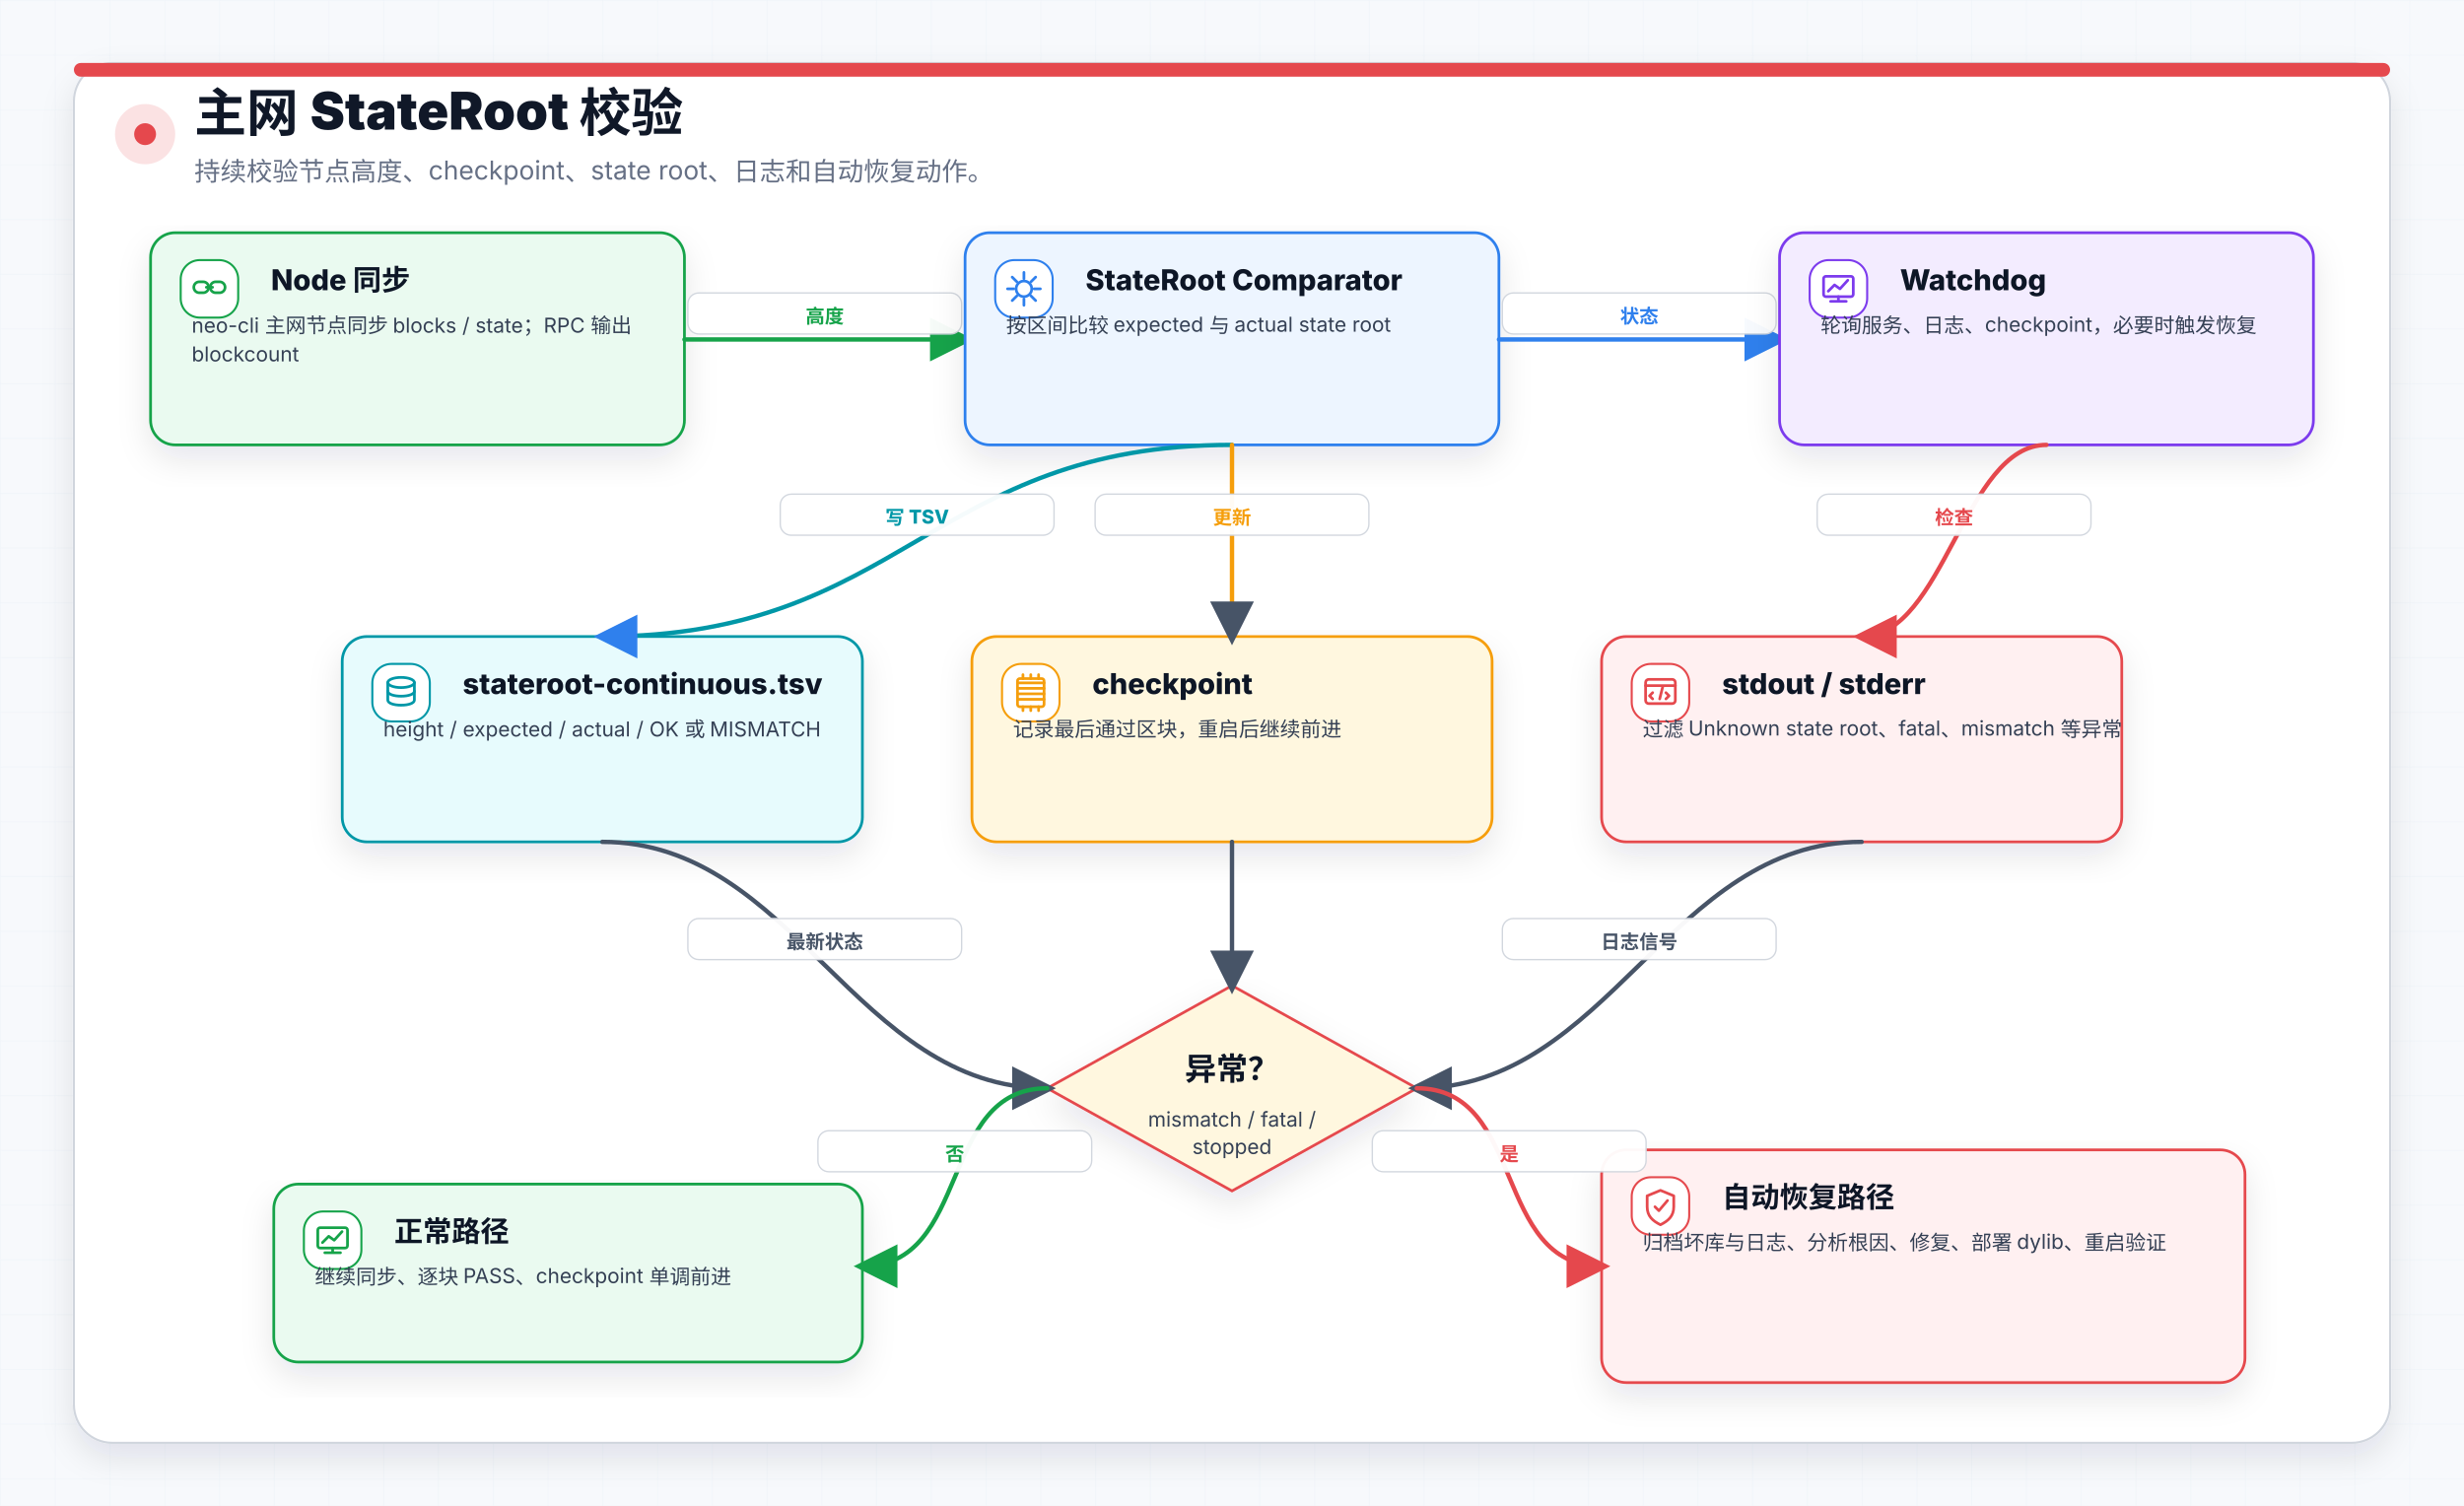
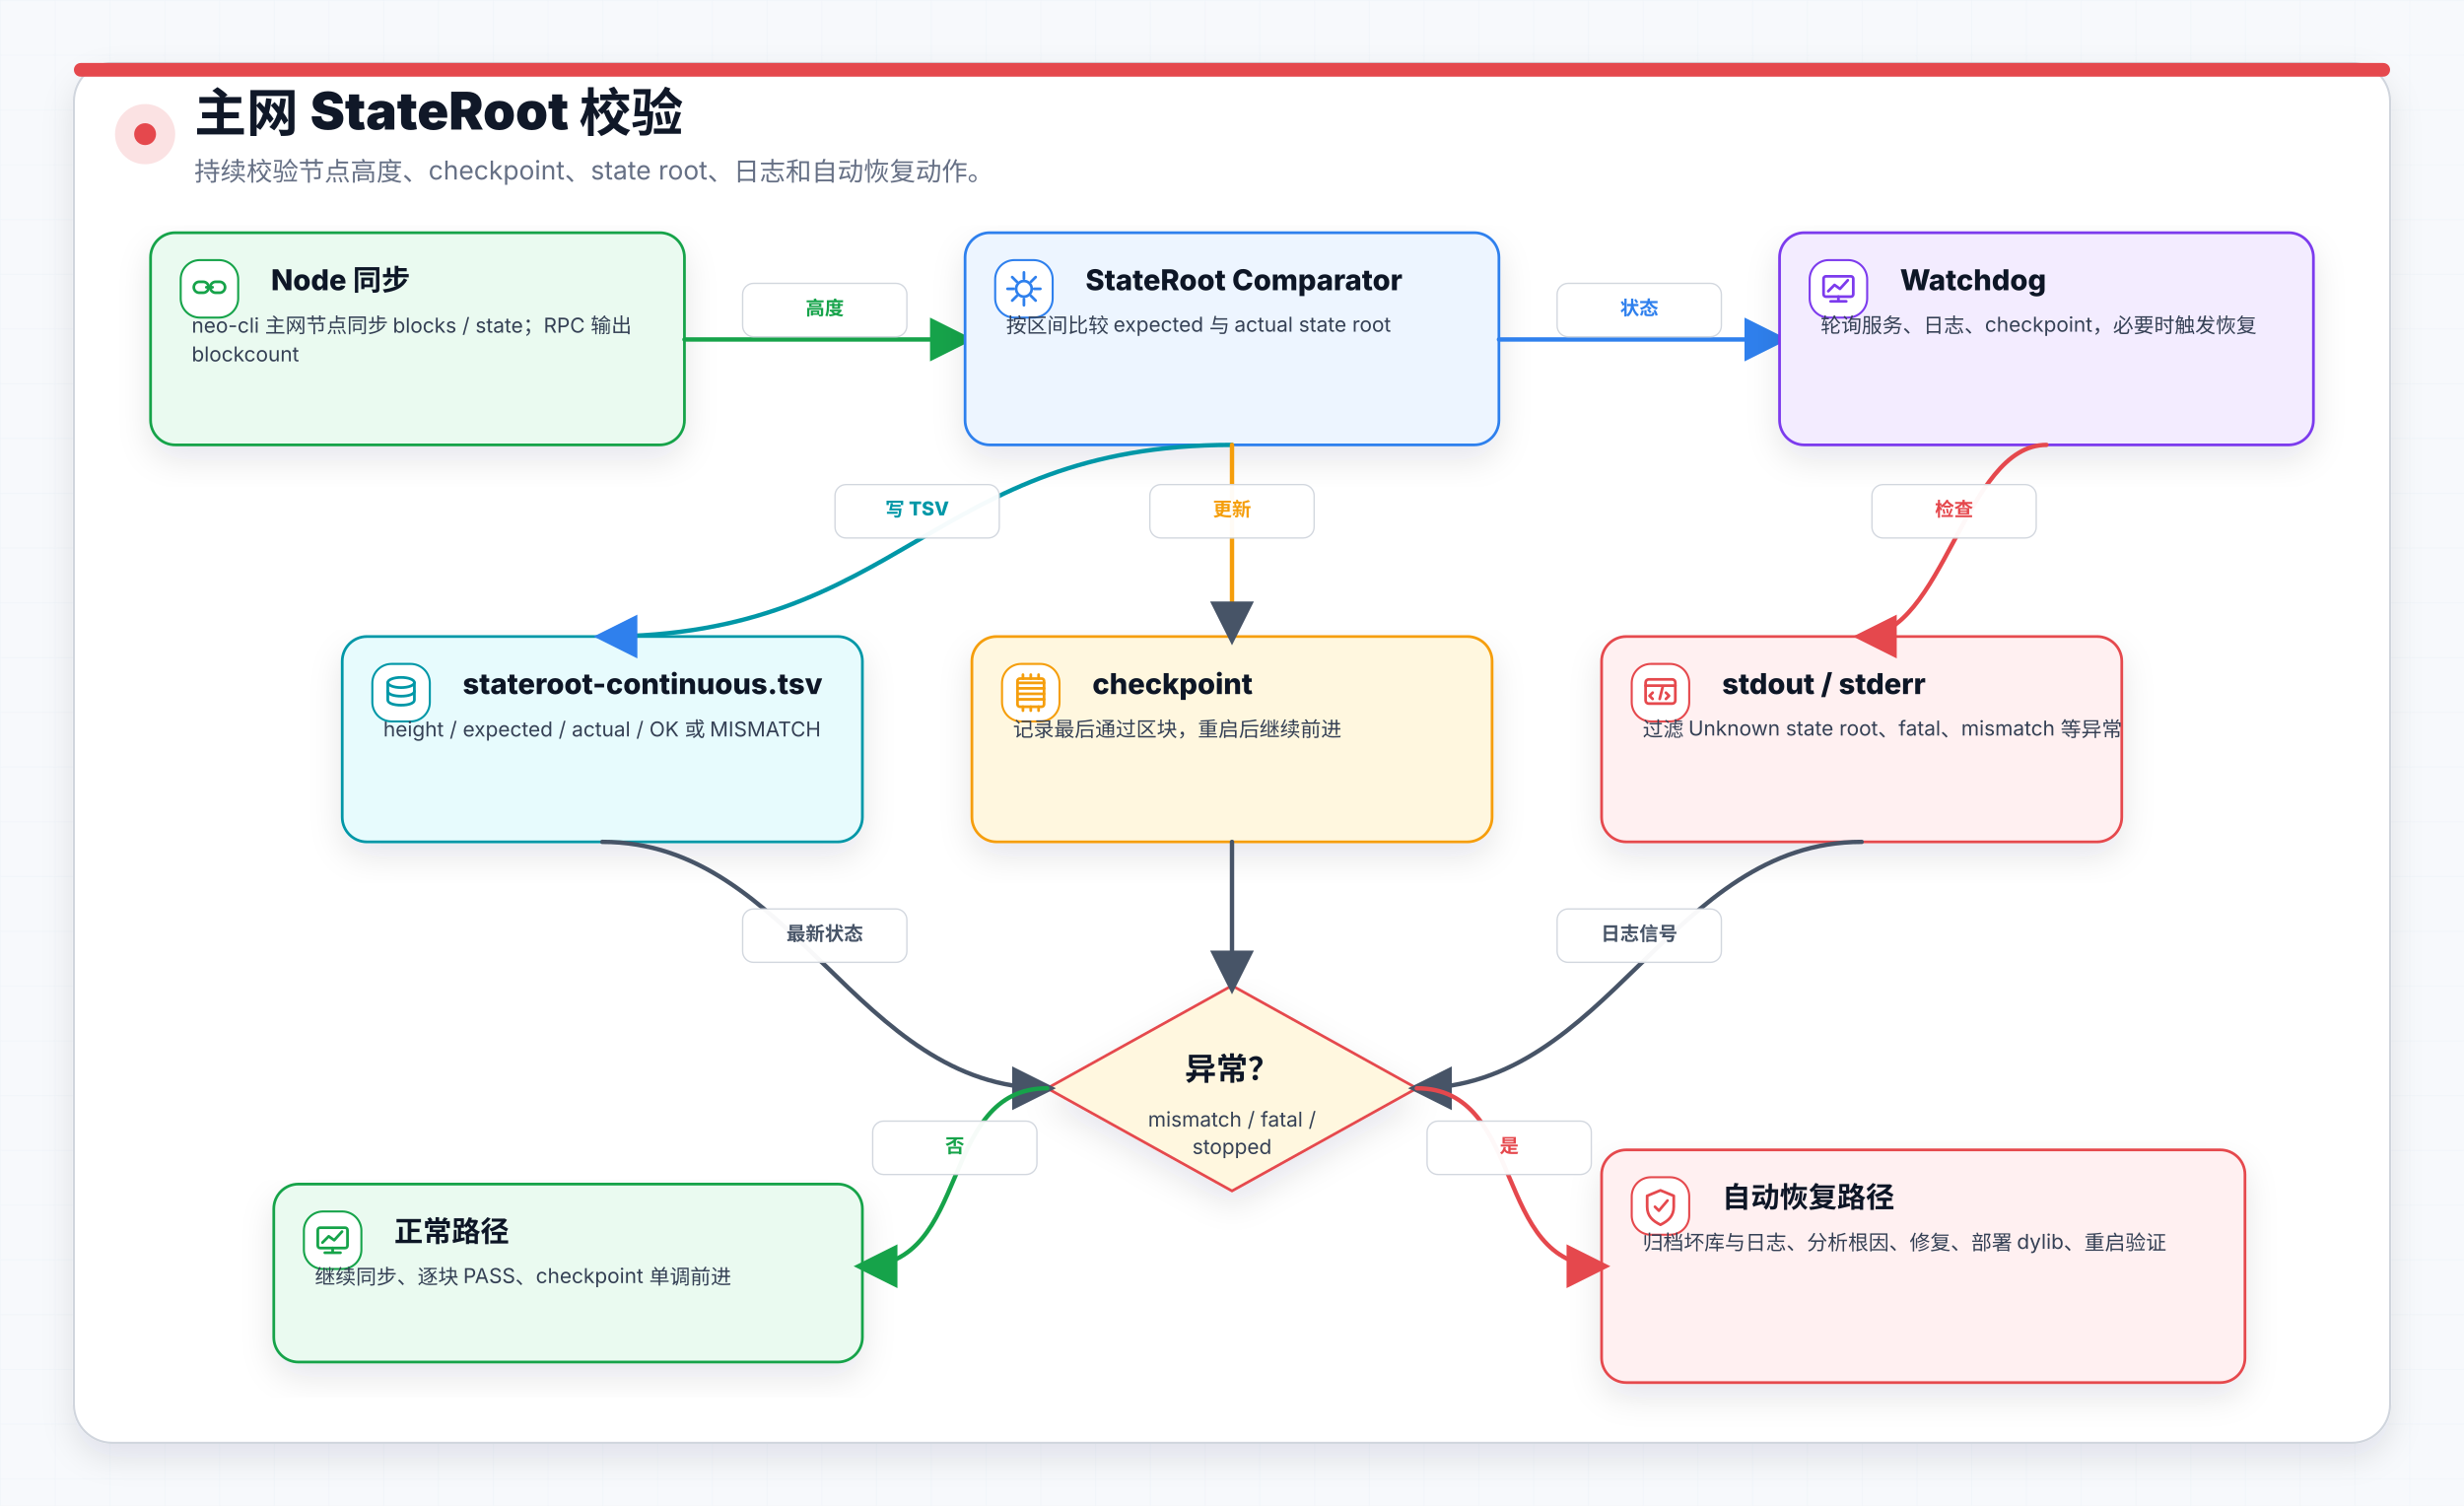
<svg xmlns="http://www.w3.org/2000/svg" width="1800" height="1100" viewBox="0 0 1800 1100" role="img" aria-label="主网 StateRoot 校验">
  <defs>
    <pattern id="grid" width="40" height="40" patternUnits="userSpaceOnUse">
      <path d="M 40 0 L 0 0 0 40" fill="none" stroke="#e6edf5" stroke-width="1" />
    </pattern>
    <marker id="arrow-slate" markerWidth="14" markerHeight="14" refX="10" refY="7" orient="auto" markerUnits="strokeWidth">
      <path d="M2,2 L12,7 L2,12 z" fill="#475467" />
    </marker>
    <marker id="arrow-green" markerWidth="14" markerHeight="14" refX="10" refY="7" orient="auto" markerUnits="strokeWidth">
      <path d="M2,2 L12,7 L2,12 z" fill="#16a34a" />
    </marker>
    <marker id="arrow-blue" markerWidth="14" markerHeight="14" refX="10" refY="7" orient="auto" markerUnits="strokeWidth">
      <path d="M2,2 L12,7 L2,12 z" fill="#2f80ed" />
    </marker>
    <marker id="arrow-red" markerWidth="14" markerHeight="14" refX="10" refY="7" orient="auto" markerUnits="strokeWidth">
      <path d="M2,2 L12,7 L2,12 z" fill="#e5484d" />
    </marker>
    <marker id="arrow-purple" markerWidth="14" markerHeight="14" refX="10" refY="7" orient="auto" markerUnits="strokeWidth">
      <path d="M2,2 L12,7 L2,12 z" fill="#7c3aed" />
    </marker>
    <filter id="soft-shadow" x="-10%" y="-10%" width="120%" height="130%">
      <feDropShadow dx="0" dy="10" stdDeviation="12" flood-color="#101828" flood-opacity="0.10" />
    </filter>
  </defs>
  <rect width="1800" height="1100" fill="#f7f9fc" />
  <rect width="1800" height="1100" fill="url(#grid)" opacity="0.42" />
  <rect x="54" y="46" width="1692" height="1008" rx="28" fill="#ffffff" stroke="#d0d5dd" stroke-width="1.5" filter="url(#soft-shadow)" />
  <rect x="54" y="46" width="1692" height="10" rx="5" fill="#e5484d" />
  <circle cx="106" cy="98" r="22" fill="#e5484d" opacity="0.16" />
  <circle cx="106" cy="98" r="8" fill="#e5484d" />
  <text x="142" y="96" text-anchor="start" font-family="Inter, Noto Sans CJK SC, Microsoft YaHei, PingFang SC, Arial, sans-serif" font-size="38" font-weight="850" fill="#101828">主网 StateRoot 校验</text>
  <text x="142" y="132" text-anchor="start" font-family="Inter, Noto Sans CJK SC, Microsoft YaHei, PingFang SC, Arial, sans-serif" font-size="19" font-weight="400" fill="#667085">持续校验节点高度、checkpoint、state root、日志和自动恢复动作。</text>
  <g filter="url(#soft-shadow)">
    <rect x="110" y="170" width="390" height="155" rx="18" fill="#eafaf0" stroke="#16a34a" stroke-width="2" />
    <rect x="132" y="190" width="42" height="42" rx="14" fill="#ffffff" stroke="#16a34a" stroke-width="1.5" />
    <g fill="none" stroke="#16a34a" stroke-width="2" stroke-linecap="round" stroke-linejoin="round">
      <rect x="141.576" y="205.859" width="10.853" height="7.997" rx="3.998" />
      <rect x="153.571" y="205.859" width="10.853" height="7.997" rx="3.998" />
      <path d="M 150.715 209.858 L 155.285 209.858" />
    </g>
    <text x="198" y="212" text-anchor="start" font-family="Inter, Noto Sans CJK SC, Microsoft YaHei, PingFang SC, Arial, sans-serif" font-size="21" font-weight="800" fill="#101828">Node 同步</text>
    <text x="140" y="243" text-anchor="start" font-family="Inter, Noto Sans CJK SC, Microsoft YaHei, PingFang SC, Arial, sans-serif" font-size="15" font-weight="400" fill="#344054">neo-cli 主网节点同步 blocks / state；RPC 输出</text>
    <text x="140" y="264" text-anchor="start" font-family="Inter, Noto Sans CJK SC, Microsoft YaHei, PingFang SC, Arial, sans-serif" font-size="15" font-weight="400" fill="#344054">blockcount</text>
  </g>
  <g>
    <path d="M 500 248 L 705 248" fill="none" stroke="#16a34a" stroke-width="3.2" stroke-linecap="round" marker-end="url(#arrow-green)" />
    <g>
-       <rect x="502.5" y="214" width="200" height="30" rx="8" fill="#ffffff" stroke="#d0d5dd" opacity="0.96" />
-       <text x="602.5" y="236" text-anchor="middle" font-family="Inter, Noto Sans CJK SC, Microsoft YaHei, PingFang SC, Arial, sans-serif" font-size="14" font-weight="800" fill="#16a34a">高度</text>
+       <rect x="542.5" y="207" width="120" height="39" rx="8" fill="#ffffff" stroke="#d0d5dd" opacity="0.96" />
+       <text x="602.5" y="230" text-anchor="middle" font-family="Inter, Noto Sans CJK SC, Microsoft YaHei, PingFang SC, Arial, sans-serif" font-size="14" font-weight="800" fill="#16a34a">高度</text>
    </g>
  </g>
  <g filter="url(#soft-shadow)">
    <rect x="705" y="170" width="390" height="155" rx="18" fill="#edf5ff" stroke="#2f80ed" stroke-width="2" />
    <rect x="727" y="190" width="42" height="42" rx="14" fill="#ffffff" stroke="#2f80ed" stroke-width="1.5" />
    <g fill="none" stroke="#2f80ed" stroke-width="2" stroke-linecap="round" stroke-linejoin="round">
      <circle cx="748" cy="211" r="5.712" />
      <path d="M 748 199.005 v 4.57 M 748 218.426 v 4.57 M 736.005 211 h 4.57 M 755.426 211 h 4.57 M 739.432 202.432 l 3.427 3.427 M 753.141 216.141 l 3.427 3.427 M 756.568 202.432 l -3.427 3.427 M 742.859 216.141 l -3.427 3.427" />
    </g>
    <text x="793" y="212" text-anchor="start" font-family="Inter, Noto Sans CJK SC, Microsoft YaHei, PingFang SC, Arial, sans-serif" font-size="21" font-weight="800" fill="#101828">StateRoot Comparator</text>
    <text x="735" y="243" text-anchor="start" font-family="Inter, Noto Sans CJK SC, Microsoft YaHei, PingFang SC, Arial, sans-serif" font-size="15" font-weight="400" fill="#344054">按区间比较 expected 与 actual state root</text>
  </g>
  <g>
    <path d="M 1095 248 L 1300 248" fill="none" stroke="#2f80ed" stroke-width="3.2" stroke-linecap="round" marker-end="url(#arrow-blue)" />
    <g>
-       <rect x="1097.5" y="214" width="200" height="30" rx="8" fill="#ffffff" stroke="#d0d5dd" opacity="0.96" />
-       <text x="1197.5" y="236" text-anchor="middle" font-family="Inter, Noto Sans CJK SC, Microsoft YaHei, PingFang SC, Arial, sans-serif" font-size="14" font-weight="800" fill="#2f80ed">状态</text>
+       <rect x="1137.5" y="207" width="120" height="39" rx="8" fill="#ffffff" stroke="#d0d5dd" opacity="0.96" />
+       <text x="1197.5" y="230" text-anchor="middle" font-family="Inter, Noto Sans CJK SC, Microsoft YaHei, PingFang SC, Arial, sans-serif" font-size="14" font-weight="800" fill="#2f80ed">状态</text>
    </g>
  </g>
  <g filter="url(#soft-shadow)">
    <rect x="1300" y="170" width="390" height="155" rx="18" fill="#f3ecff" stroke="#7c3aed" stroke-width="2" />
    <rect x="1322" y="190" width="42" height="42" rx="14" fill="#ffffff" stroke="#7c3aed" stroke-width="1.5" />
    <g fill="none" stroke="#7c3aed" stroke-width="2" stroke-linecap="round" stroke-linejoin="round">
      <rect x="1332.147" y="201.861" width="21.706" height="14.851" rx="1.714" />
      <path d="M 1337.288 220.139 h 11.424 M 1343 216.712 v 3.427 M 1335.574 212.714 l 4.57 -4.57 l 3.998 2.856 l 5.712 -6.283" />
    </g>
    <text x="1388" y="212" text-anchor="start" font-family="Inter, Noto Sans CJK SC, Microsoft YaHei, PingFang SC, Arial, sans-serif" font-size="21" font-weight="800" fill="#101828">Watchdog</text>
    <text x="1330" y="243" text-anchor="start" font-family="Inter, Noto Sans CJK SC, Microsoft YaHei, PingFang SC, Arial, sans-serif" font-size="15" font-weight="400" fill="#344054">轮询服务、日志、checkpoint，必要时触发恢复</text>
  </g>
  <g filter="url(#soft-shadow)">
    <rect x="250" y="465" width="380" height="150" rx="18" fill="#e7fbfd" stroke="#0097a7" stroke-width="2" />
    <rect x="272" y="485" width="42" height="42" rx="14" fill="#ffffff" stroke="#0097a7" stroke-width="1.5" />
    <g fill="none" stroke="#0097a7" stroke-width="2" stroke-linecap="round" stroke-linejoin="round">
      <ellipse cx="293" cy="498.574" rx="9.71" ry="3.713" />
      <path d="M 283.29 498.574 v 12.852 c 0 2.285 4.284 3.713 9.71 3.713 c 5.426 0 9.71 -1.428 9.71 -3.713 v -12.852" />
      <path d="M 283.29 504.858 c 0 2.285 4.284 3.713 9.71 3.713 c 5.426 0 9.71 -1.428 9.71 -3.713" />
    </g>
    <text x="338" y="507" text-anchor="start" font-family="Inter, Noto Sans CJK SC, Microsoft YaHei, PingFang SC, Arial, sans-serif" font-size="21" font-weight="800" fill="#101828">stateroot-continuous.tsv</text>
    <text x="280" y="538" text-anchor="start" font-family="Inter, Noto Sans CJK SC, Microsoft YaHei, PingFang SC, Arial, sans-serif" font-size="15" font-weight="400" fill="#344054">height / expected / actual / OK 或 MISMATCH</text>
  </g>
  <g filter="url(#soft-shadow)">
    <rect x="710" y="465" width="380" height="150" rx="18" fill="#fff7df" stroke="#f59e0b" stroke-width="2" />
    <rect x="732" y="485" width="42" height="42" rx="14" fill="#ffffff" stroke="#f59e0b" stroke-width="1.5" />
    <g fill="none" stroke="#f59e0b" stroke-width="2" stroke-linecap="round" stroke-linejoin="round">
      <rect x="743.29" y="495.718" width="19.421" height="20.563" rx="1.714" />
      <path d="M 743.29 498.86 h 19.421" />
      <path d="M 743.29 502.858 h 19.421" />
      <path d="M 743.29 506.857 h 19.421" />
      <path d="M 743.29 510.855 h 19.421" />
      <path d="M 747.288 492.862 v 2.856 M 753 492.862 v 2.856 M 758.712 492.862 v 2.856 M 747.288 516.282 v 2.856 M 753 516.282 v 2.856 M 758.712 516.282 v 2.856" />
    </g>
    <text x="798" y="507" text-anchor="start" font-family="Inter, Noto Sans CJK SC, Microsoft YaHei, PingFang SC, Arial, sans-serif" font-size="21" font-weight="800" fill="#101828">checkpoint</text>
    <text x="740" y="538" text-anchor="start" font-family="Inter, Noto Sans CJK SC, Microsoft YaHei, PingFang SC, Arial, sans-serif" font-size="15" font-weight="400" fill="#344054">记录最后通过区块，重启后继续前进</text>
  </g>
  <g filter="url(#soft-shadow)">
    <rect x="1170" y="465" width="380" height="150" rx="18" fill="#fff0f1" stroke="#e5484d" stroke-width="2" />
    <rect x="1192" y="485" width="42" height="42" rx="14" fill="#ffffff" stroke="#e5484d" stroke-width="1.5" />
    <g fill="none" stroke="#e5484d" stroke-width="2" stroke-linecap="round" stroke-linejoin="round">
      <rect x="1202.147" y="496.29" width="21.706" height="17.707" rx="2.285" />
      <path d="M 1202.147 500.859 h 21.706 M 1207.288 506 l -2.285 2.285 l 2.285 2.285 M 1212.429 510.57 l 2.285 -9.139 M 1216.998 506 l 2.285 2.285 l -2.285 2.285" />
    </g>
    <text x="1258" y="507" text-anchor="start" font-family="Inter, Noto Sans CJK SC, Microsoft YaHei, PingFang SC, Arial, sans-serif" font-size="21" font-weight="800" fill="#101828">stdout / stderr</text>
    <text x="1200" y="538" text-anchor="start" font-family="Inter, Noto Sans CJK SC, Microsoft YaHei, PingFang SC, Arial, sans-serif" font-size="15" font-weight="400" fill="#344054">过滤 Unknown state root、fatal、mismatch 等异常</text>
  </g>
  <g>
    <path d="M 900 325 C 680 325, 660 465, 440 465" fill="none" stroke="#0097a7" stroke-width="3.2" stroke-linecap="round" marker-end="url(#arrow-blue)" />
    <g>
-       <rect x="570" y="361" width="200" height="30" rx="8" fill="#ffffff" stroke="#d0d5dd" opacity="0.96" />
-       <text x="670" y="383" text-anchor="middle" font-family="Inter, Noto Sans CJK SC, Microsoft YaHei, PingFang SC, Arial, sans-serif" font-size="14" font-weight="800" fill="#0097a7">写 TSV</text>
+       <rect x="610" y="354" width="120" height="39" rx="8" fill="#ffffff" stroke="#d0d5dd" opacity="0.96" />
+       <text x="670" y="377" text-anchor="middle" font-family="Inter, Noto Sans CJK SC, Microsoft YaHei, PingFang SC, Arial, sans-serif" font-size="14" font-weight="800" fill="#0097a7">写 TSV</text>
    </g>
  </g>
  <g>
    <path d="M 900 325 L 900 465" fill="none" stroke="#f59e0b" stroke-width="3.2" stroke-linecap="round" marker-end="url(#arrow-slate)" />
    <g>
-       <rect x="800" y="361" width="200" height="30" rx="8" fill="#ffffff" stroke="#d0d5dd" opacity="0.96" />
-       <text x="900" y="383" text-anchor="middle" font-family="Inter, Noto Sans CJK SC, Microsoft YaHei, PingFang SC, Arial, sans-serif" font-size="14" font-weight="800" fill="#f59e0b">更新</text>
+       <rect x="840" y="354" width="120" height="39" rx="8" fill="#ffffff" stroke="#d0d5dd" opacity="0.96" />
+       <text x="900" y="377" text-anchor="middle" font-family="Inter, Noto Sans CJK SC, Microsoft YaHei, PingFang SC, Arial, sans-serif" font-size="14" font-weight="800" fill="#f59e0b">更新</text>
    </g>
  </g>
  <g>
    <path d="M 1495 325 C 1435 325, 1420 465, 1360 465" fill="none" stroke="#e5484d" stroke-width="3.2" stroke-linecap="round" marker-end="url(#arrow-red)" />
    <g>
-       <rect x="1327.5" y="361" width="200" height="30" rx="8" fill="#ffffff" stroke="#d0d5dd" opacity="0.96" />
-       <text x="1427.5" y="383" text-anchor="middle" font-family="Inter, Noto Sans CJK SC, Microsoft YaHei, PingFang SC, Arial, sans-serif" font-size="14" font-weight="800" fill="#e5484d">检查</text>
+       <rect x="1367.5" y="354" width="120" height="39" rx="8" fill="#ffffff" stroke="#d0d5dd" opacity="0.96" />
+       <text x="1427.5" y="377" text-anchor="middle" font-family="Inter, Noto Sans CJK SC, Microsoft YaHei, PingFang SC, Arial, sans-serif" font-size="14" font-weight="800" fill="#e5484d">检查</text>
    </g>
  </g>
  <g filter="url(#soft-shadow)">
    <polygon points="900,720 1035,795 900,870 765,795" fill="#fff7df" stroke="#e5484d" stroke-width="2" />
    <text x="900" y="789" text-anchor="middle" font-family="Inter, Noto Sans CJK SC, Microsoft YaHei, PingFang SC, Arial, sans-serif" font-size="23" font-weight="850" fill="#101828">异常？</text>
    <text x="900" y="823" text-anchor="middle" font-family="Inter, Noto Sans CJK SC, Microsoft YaHei, PingFang SC, Arial, sans-serif" font-size="15" font-weight="400" fill="#344054">mismatch / fatal /</text>
    <text x="900" y="843" text-anchor="middle" font-family="Inter, Noto Sans CJK SC, Microsoft YaHei, PingFang SC, Arial, sans-serif" font-size="15" font-weight="400" fill="#344054">stopped</text>
  </g>
  <g>
    <path d="M 440 615 C 580 615, 625 795, 765 795" fill="none" stroke="#475467" stroke-width="3.2" stroke-linecap="round" marker-end="url(#arrow-slate)" />
    <g>
-       <rect x="502.5" y="671" width="200" height="30" rx="8" fill="#ffffff" stroke="#d0d5dd" opacity="0.96" />
-       <text x="602.5" y="693" text-anchor="middle" font-family="Inter, Noto Sans CJK SC, Microsoft YaHei, PingFang SC, Arial, sans-serif" font-size="14" font-weight="800" fill="#475467">最新状态</text>
+       <rect x="542.5" y="664" width="120" height="39" rx="8" fill="#ffffff" stroke="#d0d5dd" opacity="0.96" />
+       <text x="602.5" y="687" text-anchor="middle" font-family="Inter, Noto Sans CJK SC, Microsoft YaHei, PingFang SC, Arial, sans-serif" font-size="14" font-weight="800" fill="#475467">最新状态</text>
    </g>
  </g>
  <g>
    <path d="M 900 615 L 900 720" fill="none" stroke="#475467" stroke-width="3.2" stroke-linecap="round" marker-end="url(#arrow-slate)" />
  </g>
  <g>
    <path d="M 1360 615 C 1220 615, 1175 795, 1035 795" fill="none" stroke="#475467" stroke-width="3.2" stroke-linecap="round" marker-end="url(#arrow-slate)" />
    <g>
-       <rect x="1097.5" y="671" width="200" height="30" rx="8" fill="#ffffff" stroke="#d0d5dd" opacity="0.96" />
-       <text x="1197.5" y="693" text-anchor="middle" font-family="Inter, Noto Sans CJK SC, Microsoft YaHei, PingFang SC, Arial, sans-serif" font-size="14" font-weight="800" fill="#475467">日志信号</text>
+       <rect x="1137.5" y="664" width="120" height="39" rx="8" fill="#ffffff" stroke="#d0d5dd" opacity="0.96" />
+       <text x="1197.5" y="687" text-anchor="middle" font-family="Inter, Noto Sans CJK SC, Microsoft YaHei, PingFang SC, Arial, sans-serif" font-size="14" font-weight="800" fill="#475467">日志信号</text>
    </g>
  </g>
  <g filter="url(#soft-shadow)">
    <rect x="200" y="865" width="430" height="130" rx="18" fill="#eafaf0" stroke="#16a34a" stroke-width="2" />
    <rect x="222" y="885" width="42" height="42" rx="14" fill="#ffffff" stroke="#16a34a" stroke-width="1.5" />
    <g fill="none" stroke="#16a34a" stroke-width="2" stroke-linecap="round" stroke-linejoin="round">
      <rect x="232.147" y="896.861" width="21.706" height="14.851" rx="1.714" />
      <path d="M 237.288 915.139 h 11.424 M 243 911.712 v 3.427 M 235.574 907.714 l 4.57 -4.57 l 3.998 2.856 l 5.712 -6.283" />
    </g>
    <text x="288" y="907" text-anchor="start" font-family="Inter, Noto Sans CJK SC, Microsoft YaHei, PingFang SC, Arial, sans-serif" font-size="21" font-weight="800" fill="#101828">正常路径</text>
    <text x="230" y="938" text-anchor="start" font-family="Inter, Noto Sans CJK SC, Microsoft YaHei, PingFang SC, Arial, sans-serif" font-size="15" font-weight="400" fill="#344054">继续同步、逐块 PASS、checkpoint 单调前进</text>
  </g>
  <g filter="url(#soft-shadow)">
    <rect x="1170" y="840" width="470" height="170" rx="18" fill="#fff0f1" stroke="#e5484d" stroke-width="2" />
    <rect x="1192" y="860" width="42" height="42" rx="14" fill="#ffffff" stroke="#e5484d" stroke-width="1.5" />
    <g fill="none" stroke="#e5484d" stroke-width="2" stroke-linecap="round" stroke-linejoin="round">
      <path d="M 1213 869.576 L 1222.71 873.574 v 7.997 c 0 6.854 -3.998 10.282 -9.71 13.138 c -5.712 -2.856 -9.71 -6.283 -9.71 -13.138 v -7.997 z" />
      <path d="M 1209.002 881.571 l 2.856 2.856 l 6.283 -7.426" />
    </g>
    <text x="1258" y="882" text-anchor="start" font-family="Inter, Noto Sans CJK SC, Microsoft YaHei, PingFang SC, Arial, sans-serif" font-size="21" font-weight="800" fill="#101828">自动恢复路径</text>
    <text x="1200" y="913" text-anchor="start" font-family="Inter, Noto Sans CJK SC, Microsoft YaHei, PingFang SC, Arial, sans-serif" font-size="15" font-weight="400" fill="#344054">归档坏库与日志、分析根因、修复、部署 dylib、重启验证</text>
  </g>
  <g>
    <path d="M 765 795 C 685 795, 710 925, 630 925" fill="none" stroke="#16a34a" stroke-width="3.2" stroke-linecap="round" marker-end="url(#arrow-green)" />
    <g>
-       <rect x="597.5" y="826" width="200" height="30" rx="8" fill="#ffffff" stroke="#d0d5dd" opacity="0.96" />
-       <text x="697.5" y="848" text-anchor="middle" font-family="Inter, Noto Sans CJK SC, Microsoft YaHei, PingFang SC, Arial, sans-serif" font-size="14" font-weight="800" fill="#16a34a">否</text>
+       <rect x="637.5" y="819" width="120" height="39" rx="8" fill="#ffffff" stroke="#d0d5dd" opacity="0.96" />
+       <text x="697.5" y="842" text-anchor="middle" font-family="Inter, Noto Sans CJK SC, Microsoft YaHei, PingFang SC, Arial, sans-serif" font-size="14" font-weight="800" fill="#16a34a">否</text>
    </g>
  </g>
  <g>
    <path d="M 1035 795 C 1115 795, 1090 925, 1170 925" fill="none" stroke="#e5484d" stroke-width="3.2" stroke-linecap="round" marker-end="url(#arrow-red)" />
    <g>
-       <rect x="1002.5" y="826" width="200" height="30" rx="8" fill="#ffffff" stroke="#d0d5dd" opacity="0.96" />
-       <text x="1102.5" y="848" text-anchor="middle" font-family="Inter, Noto Sans CJK SC, Microsoft YaHei, PingFang SC, Arial, sans-serif" font-size="14" font-weight="800" fill="#e5484d">是</text>
+       <rect x="1042.5" y="819" width="120" height="39" rx="8" fill="#ffffff" stroke="#d0d5dd" opacity="0.96" />
+       <text x="1102.5" y="842" text-anchor="middle" font-family="Inter, Noto Sans CJK SC, Microsoft YaHei, PingFang SC, Arial, sans-serif" font-size="14" font-weight="800" fill="#e5484d">是</text>
    </g>
  </g>
</svg>
